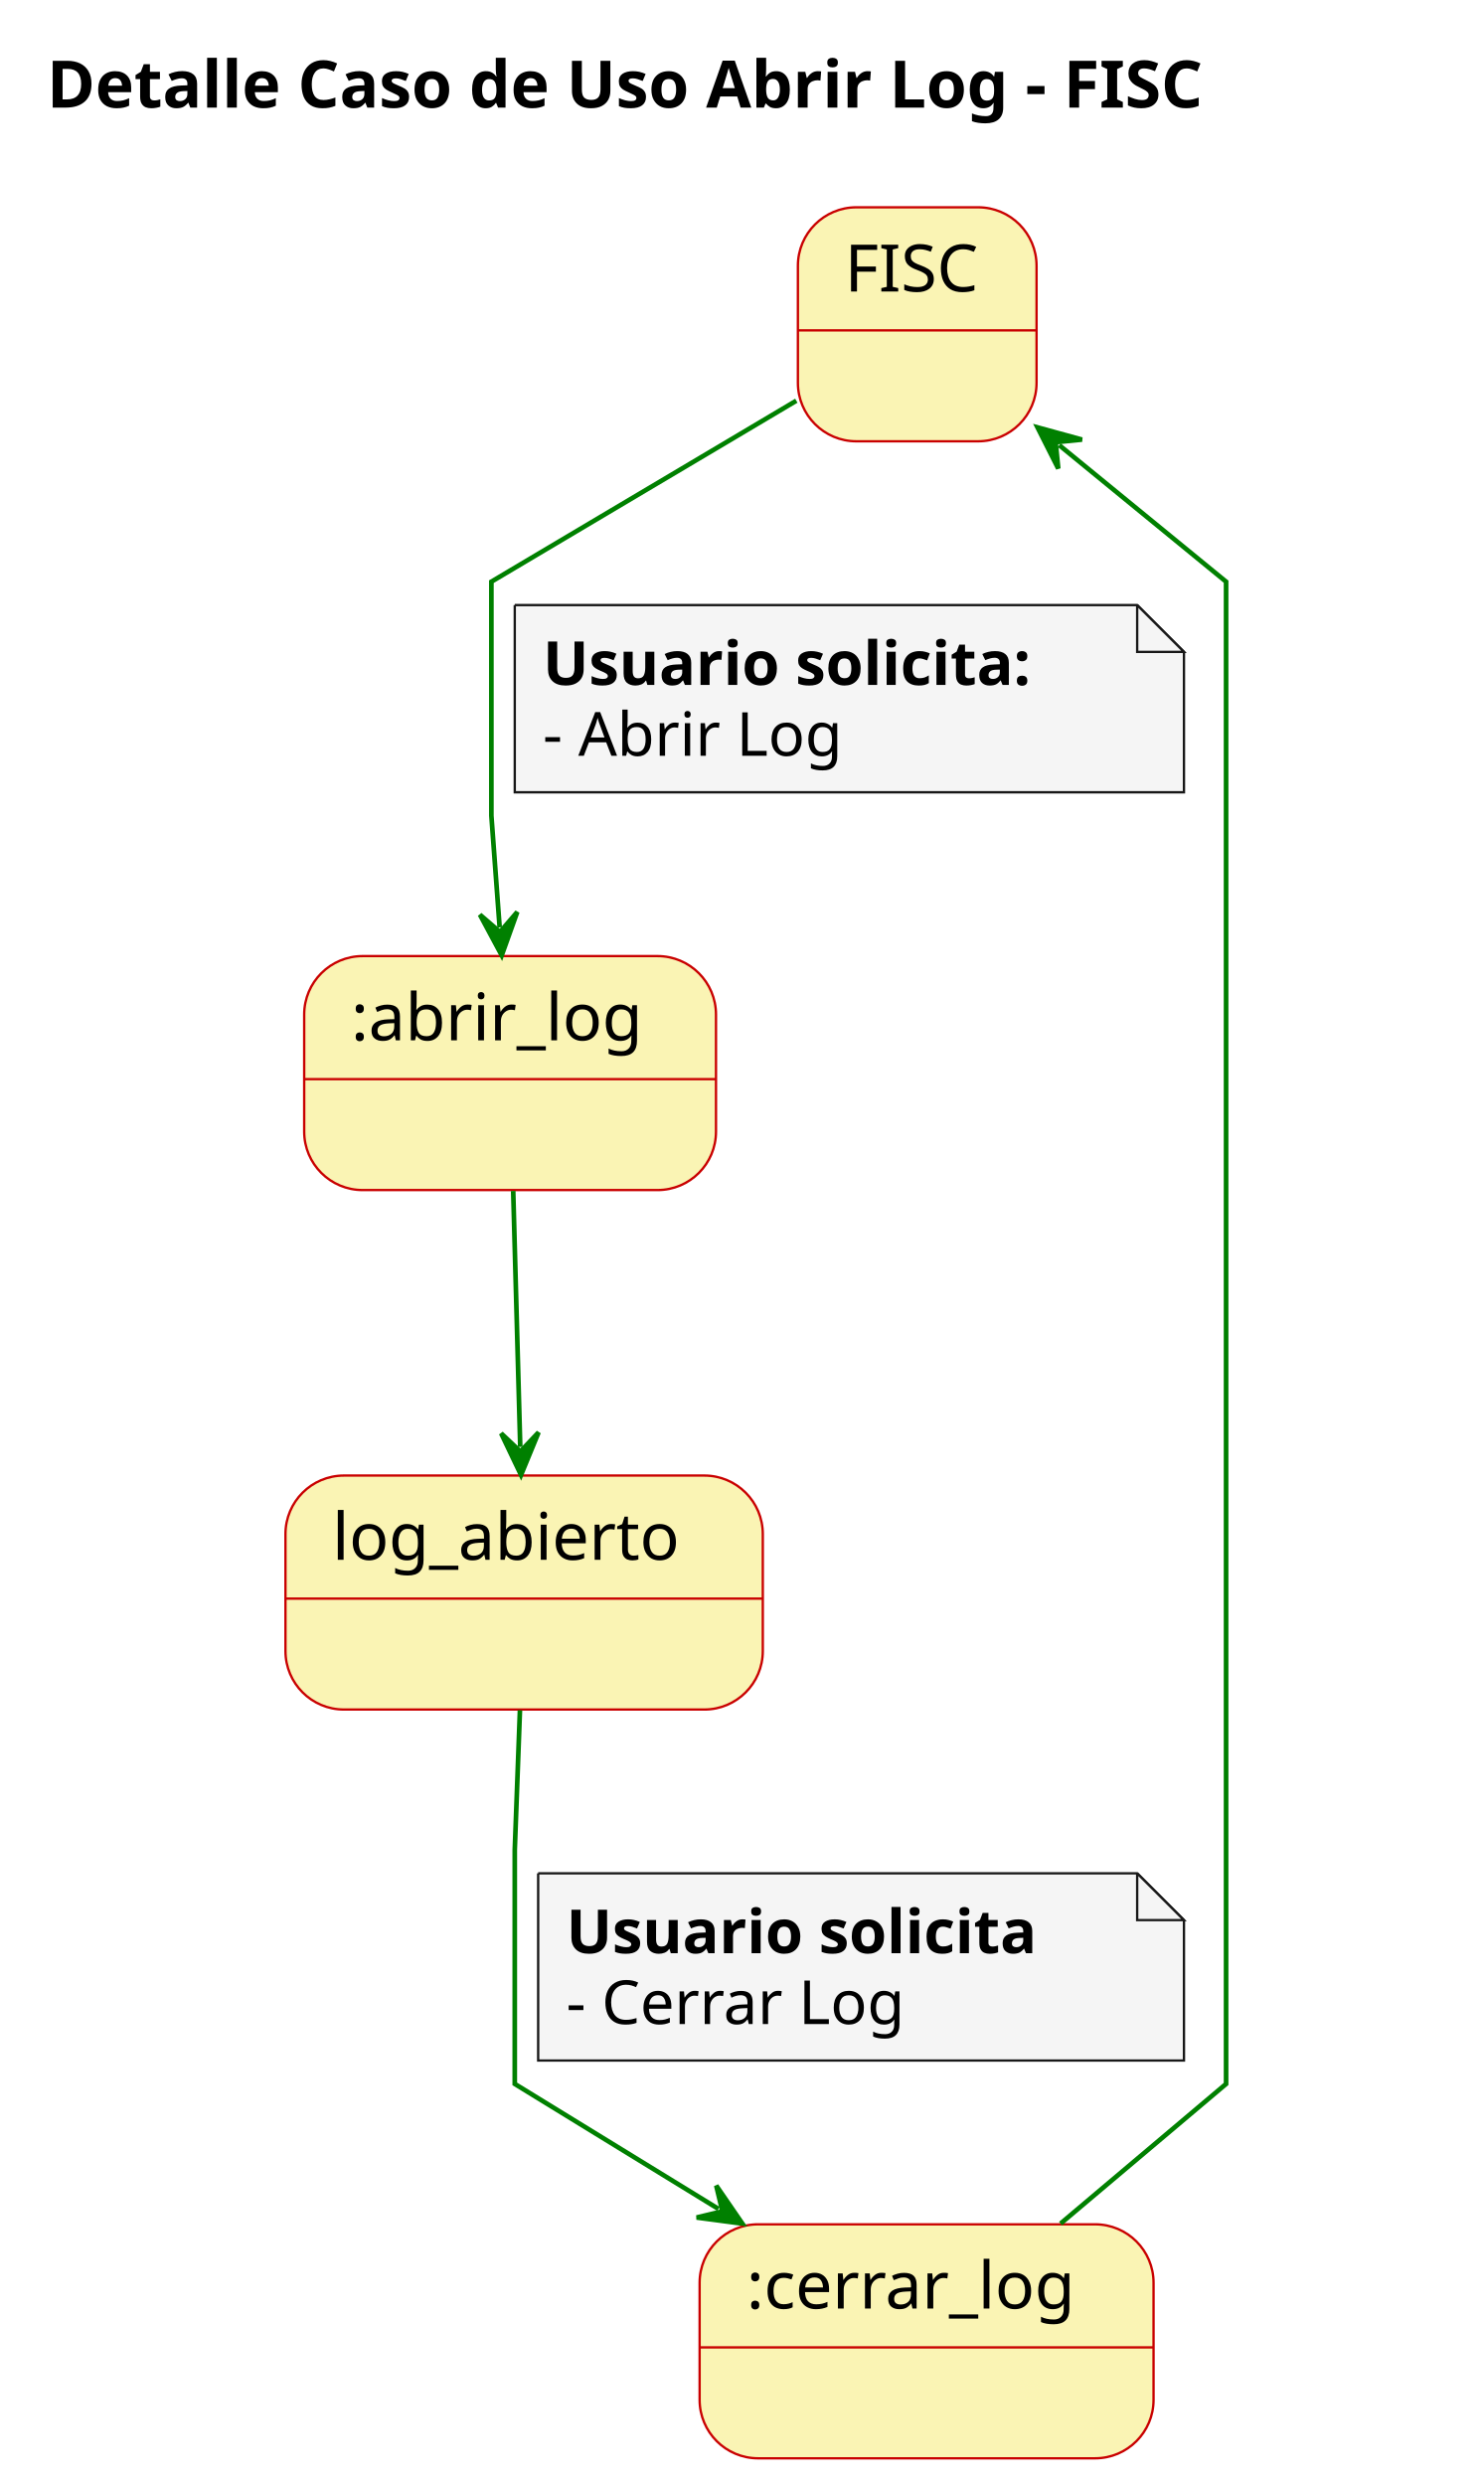
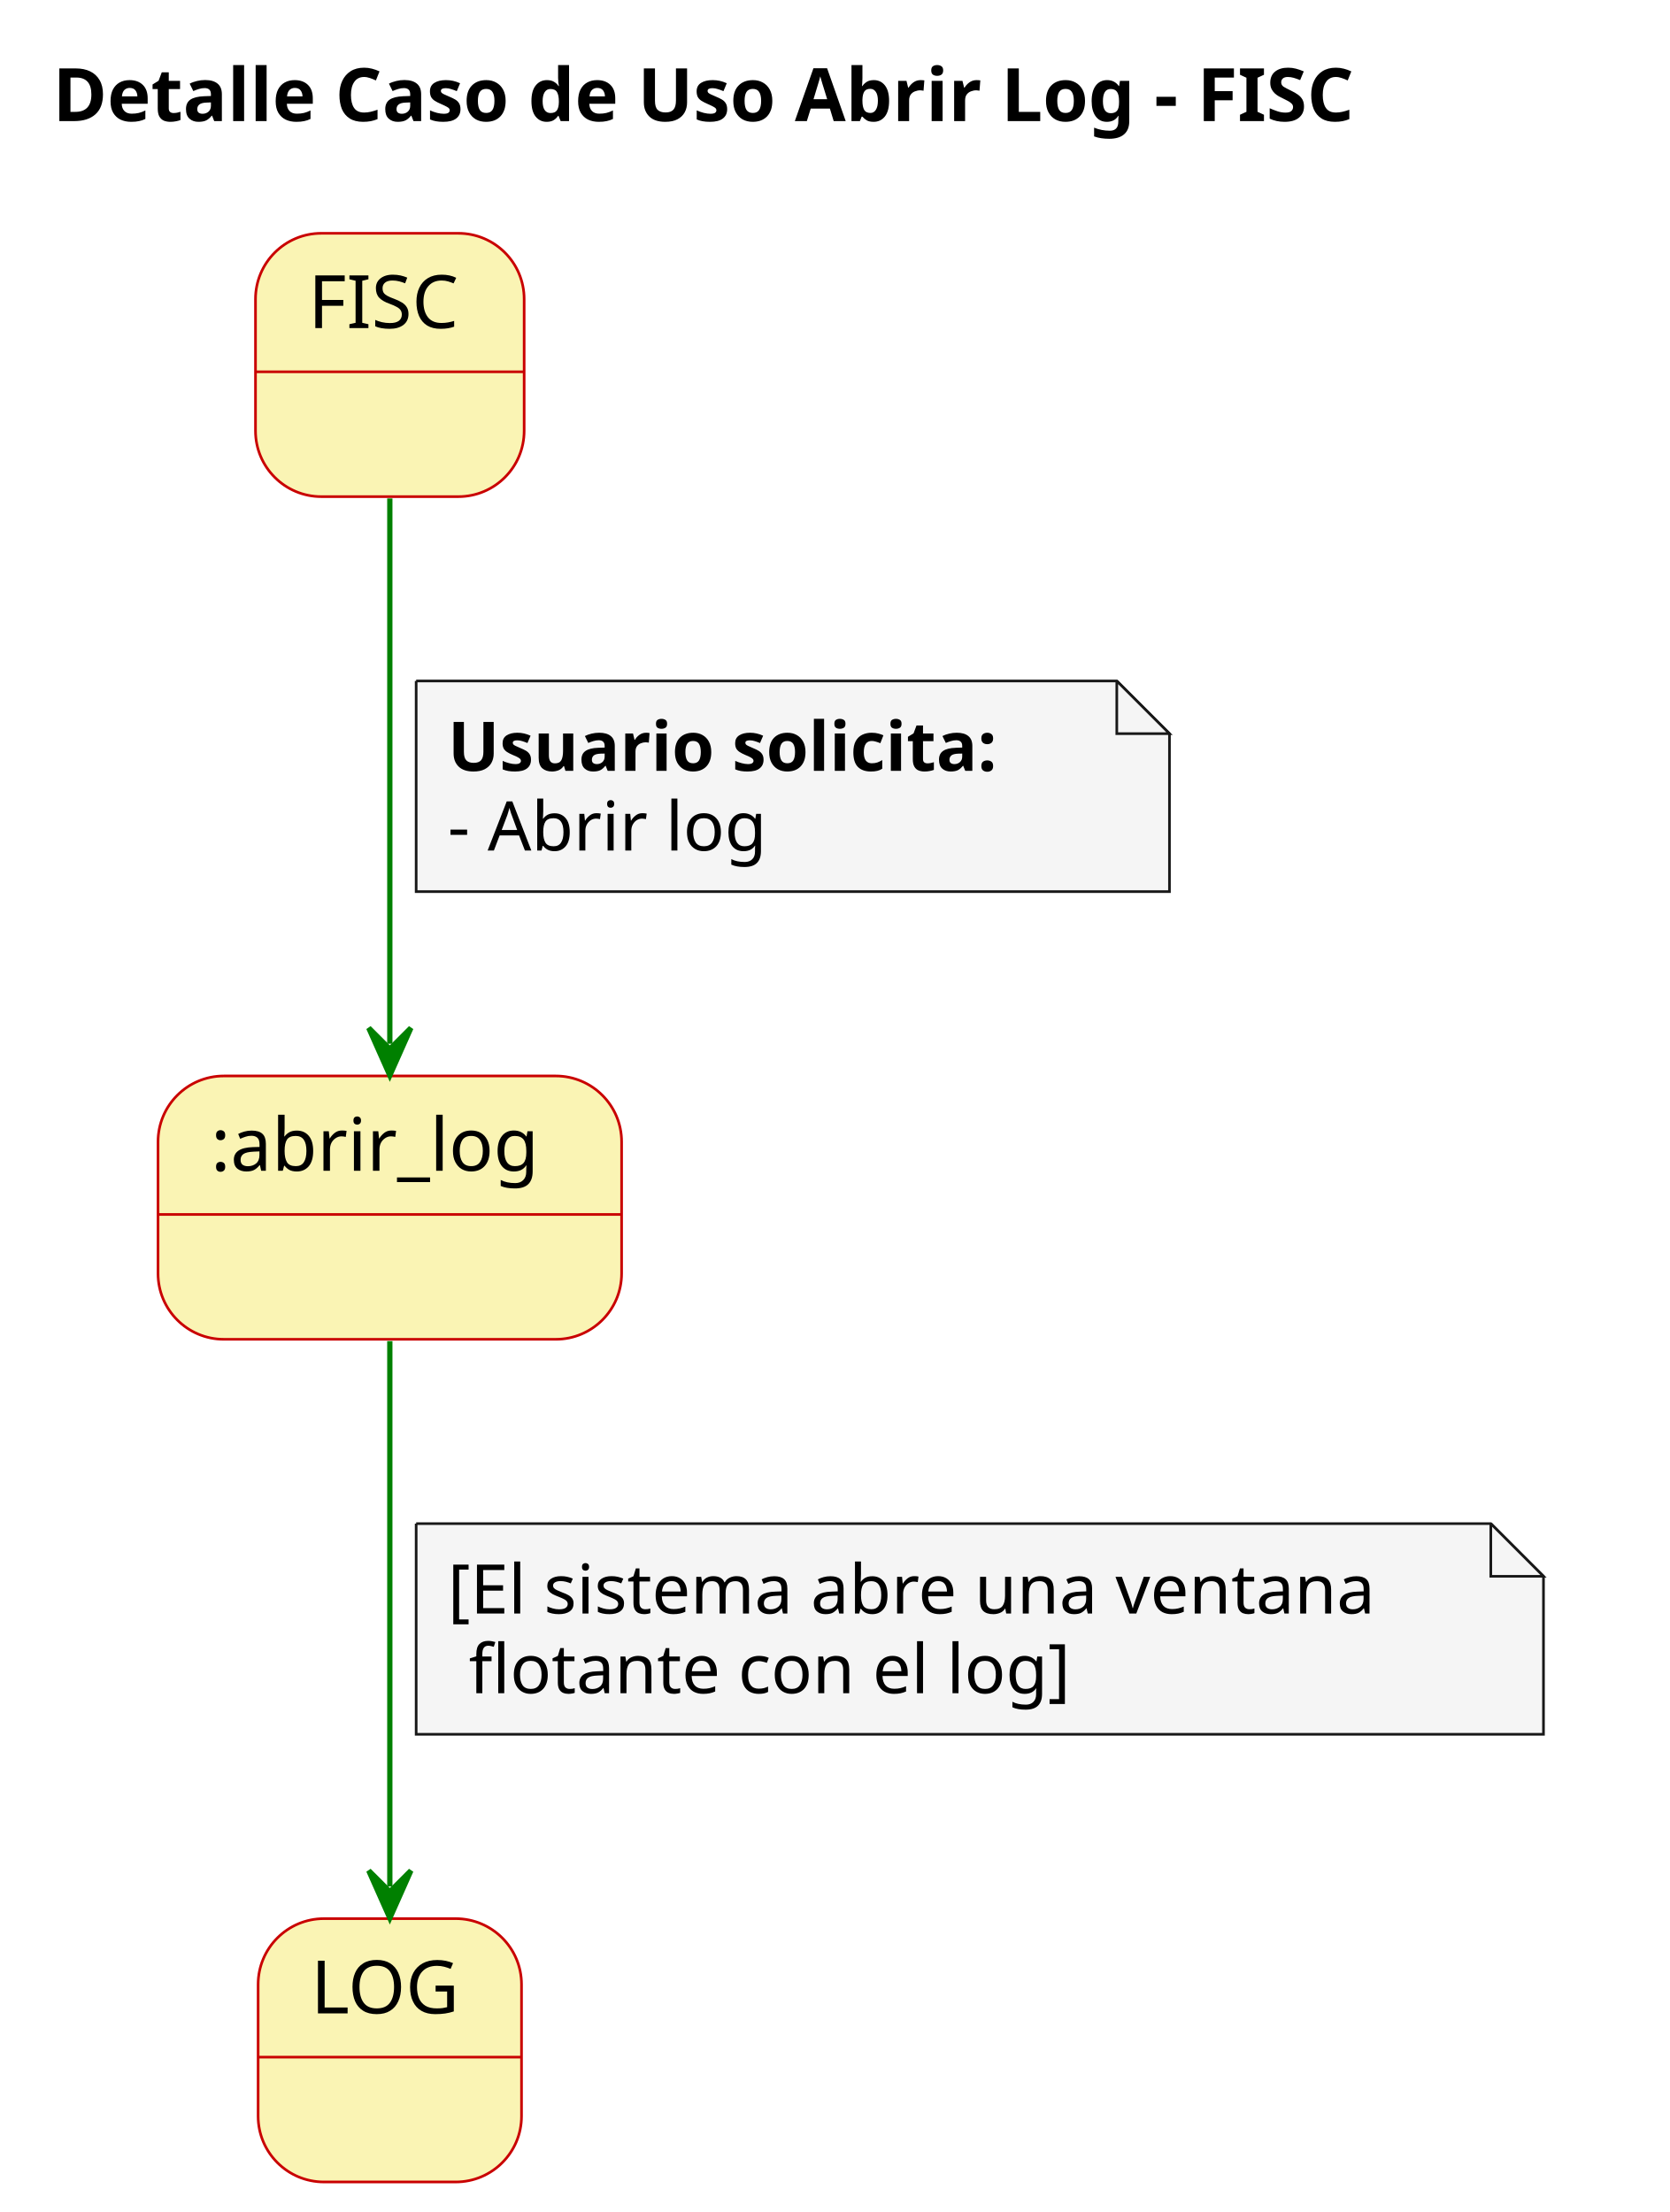
- <svg xmlns="http://www.w3.org/2000/svg" contentStyleType="text/css" height="531px" preserveAspectRatio="none" style="width:317px;height:531px;background:#FFFFFF;" version="1.1" viewBox="0 0 317 531" width="317px" zoomAndPan="magnify">
+ <svg xmlns="http://www.w3.org/2000/svg" contentStyleType="text/css" height="420px" preserveAspectRatio="none" style="width:317px;height:420px;background:#FFFFFF;" version="1.1" viewBox="0 0 317 420" width="317px" zoomAndPan="magnify">
  <defs />
  <g>
    <text fill="#000000" font-family="sans-serif" font-size="14" font-weight="bold" lengthAdjust="spacing" textLength="289" x="10" y="22.995">Detalle Caso de Uso Abrir Log - FISC</text>
    <g id="FISC">
-       <rect fill="#FAF4B4" height="50" rx="12.5" ry="12.5" style="stroke:#C90000;stroke-width:0.5;" width="51" x="170.5" y="44.297" />
-       <line style="stroke:#C90000;stroke-width:0.5;" x1="170.5" x2="221.5" y1="70.594" y2="70.594" />
-       <text fill="#000000" font-family="sans-serif" font-size="14" lengthAdjust="spacing" textLength="31" x="180.5" y="62.292">FISC</text>
+       <rect fill="#FAF4B4" height="50" rx="12.5" ry="12.5" style="stroke:#C90000;stroke-width:0.5;" width="51" x="48.5" y="44.297" />
+       <line style="stroke:#C90000;stroke-width:0.5;" x1="48.5" x2="99.5" y1="70.594" y2="70.594" />
+       <text fill="#000000" font-family="sans-serif" font-size="14" lengthAdjust="spacing" textLength="31" x="58.5" y="62.292">FISC</text>
    </g>
    <g id=":abrir_log">
-       <rect fill="#FAF4B4" height="50" rx="12.5" ry="12.5" style="stroke:#C90000;stroke-width:0.5;" width="88" x="65" y="204.297" />
-       <line style="stroke:#C90000;stroke-width:0.5;" x1="65" x2="153" y1="230.594" y2="230.594" />
-       <text fill="#000000" font-family="sans-serif" font-size="14" lengthAdjust="spacing" textLength="68" x="75" y="222.292">:abrir_log</text>
+       <rect fill="#FAF4B4" height="50" rx="12.5" ry="12.5" style="stroke:#C90000;stroke-width:0.5;" width="88" x="30" y="204.297" />
+       <line style="stroke:#C90000;stroke-width:0.5;" x1="30" x2="118" y1="230.594" y2="230.594" />
+       <text fill="#000000" font-family="sans-serif" font-size="14" lengthAdjust="spacing" textLength="68" x="40" y="222.292">:abrir_log</text>
    </g>
-     <g id="log_abierto">
-       <rect fill="#FAF4B4" height="50" rx="12.5" ry="12.5" style="stroke:#C90000;stroke-width:0.5;" width="102" x="61" y="315.297" />
-       <line style="stroke:#C90000;stroke-width:0.5;" x1="61" x2="163" y1="341.594" y2="341.594" />
-       <text fill="#000000" font-family="sans-serif" font-size="14" lengthAdjust="spacing" textLength="82" x="71" y="333.292">log_abierto</text>
-     </g>
-     <g id=":cerrar_log">
-       <rect fill="#FAF4B4" height="50" rx="12.5" ry="12.5" style="stroke:#C90000;stroke-width:0.5;" width="97" x="149.5" y="475.297" />
-       <line style="stroke:#C90000;stroke-width:0.5;" x1="149.5" x2="246.5" y1="501.594" y2="501.594" />
-       <text fill="#000000" font-family="sans-serif" font-size="14" lengthAdjust="spacing" textLength="77" x="159.5" y="493.292">:cerrar_log</text>
+     <g id="LOG">
+       <rect fill="#FAF4B4" height="50" rx="12.5" ry="12.5" style="stroke:#C90000;stroke-width:0.5;" width="50" x="49" y="364.297" />
+       <line style="stroke:#C90000;stroke-width:0.5;" x1="49" x2="99" y1="390.594" y2="390.594" />
+       <text fill="#000000" font-family="sans-serif" font-size="14" lengthAdjust="spacing" textLength="30" x="59" y="382.292">LOG</text>
    </g>
    <g id="link_FISC_:abrir_log">
-       <path d="M170.166,85.627 C143.263,101.592 105,124.297 105,124.297 C105,124.297 105,174.297 105,174.297 C105,174.297 105.702,183.778 106.767,198.156 " fill="none" id="FISC-to-:abrir_log" style="stroke:#008000;stroke-width:1.0;" />
-       <polygon fill="#008000" points="107.211,204.14,110.535,194.869,106.841,199.154,102.557,195.46,107.211,204.14" style="stroke:#008000;stroke-width:1.0;" />
-       <path d="M110,129.297 L110,169.297 L253,169.297 L253,139.297 L243,129.297 L110,129.297 " fill="#F5F5F5" style="stroke:#181818;stroke-width:0.5;" />
-       <path d="M243,129.297 L243,139.297 L253,139.297 L243,129.297 " fill="#F5F5F5" style="stroke:#181818;stroke-width:0.5;" />
-       <text fill="#000000" font-family="sans-serif" font-size="13" font-weight="bold" lengthAdjust="spacing" textLength="122" x="116" y="146.364">Usuario solicita:</text>
-       <text fill="#000000" font-family="sans-serif" font-size="13" lengthAdjust="spacing" textLength="66" x="116" y="161.497">- Abrir Log</text>
+       <path d="M74,94.638 C74,124.416 74,168.516 74,198.187 " fill="none" id="FISC-to-:abrir_log" style="stroke:#008000;stroke-width:1.0;" />
+       <polygon fill="#008000" points="74,204.187,78,195.187,74,199.187,70,195.187,74,204.187" style="stroke:#008000;stroke-width:1.0;" />
+       <path d="M79,129.297 L79,169.297 L222,169.297 L222,139.297 L212,129.297 L79,129.297 " fill="#F5F5F5" style="stroke:#181818;stroke-width:0.5;" />
+       <path d="M212,129.297 L212,139.297 L222,139.297 L212,129.297 " fill="#F5F5F5" style="stroke:#181818;stroke-width:0.5;" />
+       <text fill="#000000" font-family="sans-serif" font-size="13" font-weight="bold" lengthAdjust="spacing" textLength="122" x="85" y="146.364">Usuario solicita:</text>
+       <text fill="#000000" font-family="sans-serif" font-size="13" lengthAdjust="spacing" textLength="62" x="85" y="161.497">- Abrir log</text>
    </g>
-     <g id="link_:abrir_log_log_abierto">
-       <path d="M109.666,254.488 C110.163,272.551 110.674,291.129 111.171,309.176 " fill="none" id=":abrir_log-to-log_abierto" style="stroke:#008000;stroke-width:1.0;" />
-       <polygon fill="#008000" points="111.336,315.174,115.087,306.067,111.198,310.176,107.09,306.287,111.336,315.174" style="stroke:#008000;stroke-width:1.0;" />
-     </g>
-     <g id="link_log_abierto_:cerrar_log">
-       <path d="M111.105,365.454 C110.573,379.832 110,395.297 110,395.297 C110,395.297 110,445.297 110,445.297 C110,445.297 130.089,457.624 153.519,472.002 " fill="none" id="log_abierto-to-:cerrar_log" style="stroke:#008000;stroke-width:1.0;" />
-       <polygon fill="#008000" points="158.633,475.14,153.054,467.023,154.371,472.525,148.87,473.842,158.633,475.14" style="stroke:#008000;stroke-width:1.0;" />
-       <path d="M115,400.297 L115,440.297 L253,440.297 L253,410.297 L243,400.297 L115,400.297 " fill="#F5F5F5" style="stroke:#181818;stroke-width:0.5;" />
-       <path d="M243,400.297 L243,410.297 L253,410.297 L243,400.297 " fill="#F5F5F5" style="stroke:#181818;stroke-width:0.5;" />
-       <text fill="#000000" font-family="sans-serif" font-size="13" font-weight="bold" lengthAdjust="spacing" textLength="117" x="121" y="417.364">Usuario solicita</text>
-       <text fill="#000000" font-family="sans-serif" font-size="13" lengthAdjust="spacing" textLength="76" x="121" y="432.497">- Cerrar Log</text>
-     </g>
-     <g id="link_FISC_:cerrar_log">
-       <path d="M226.35,95.128 C244.882,110.291 262,124.297 262,124.297 C262,124.297 262,445.297 262,445.297 C262,445.297 243.671,460.762 226.631,475.14 " fill="none" id="FISC-backto-:cerrar_log" style="stroke:#008000;stroke-width:1.0;" />
-       <polygon fill="#008000" points="221.706,91.329,226.138,100.124,225.576,94.495,231.204,93.932,221.706,91.329" style="stroke:#008000;stroke-width:1.0;" />
+     <g id="link_:abrir_log_LOG">
+       <path d="M74,254.638 C74,284.416 74,328.515 74,358.187 " fill="none" id=":abrir_log-to-LOG" style="stroke:#008000;stroke-width:1.0;" />
+       <polygon fill="#008000" points="74,364.187,78,355.187,74,359.187,70,355.187,74,364.187" style="stroke:#008000;stroke-width:1.0;" />
+       <path d="M79,289.297 L79,329.297 L293,329.297 L293,299.297 L283,289.297 L79,289.297 " fill="#F5F5F5" style="stroke:#181818;stroke-width:0.5;" />
+       <path d="M283,289.297 L283,299.297 L293,299.297 L283,289.297 " fill="#F5F5F5" style="stroke:#181818;stroke-width:0.5;" />
+       <text fill="#000000" font-family="sans-serif" font-size="13" lengthAdjust="spacing" textLength="189" x="85" y="306.364">[El sistema abre una ventana</text>
+       <text fill="#000000" font-family="sans-serif" font-size="13" lengthAdjust="spacing" textLength="120" x="89" y="321.497">flotante con el log]</text>
    </g>
  </g>
</svg>
